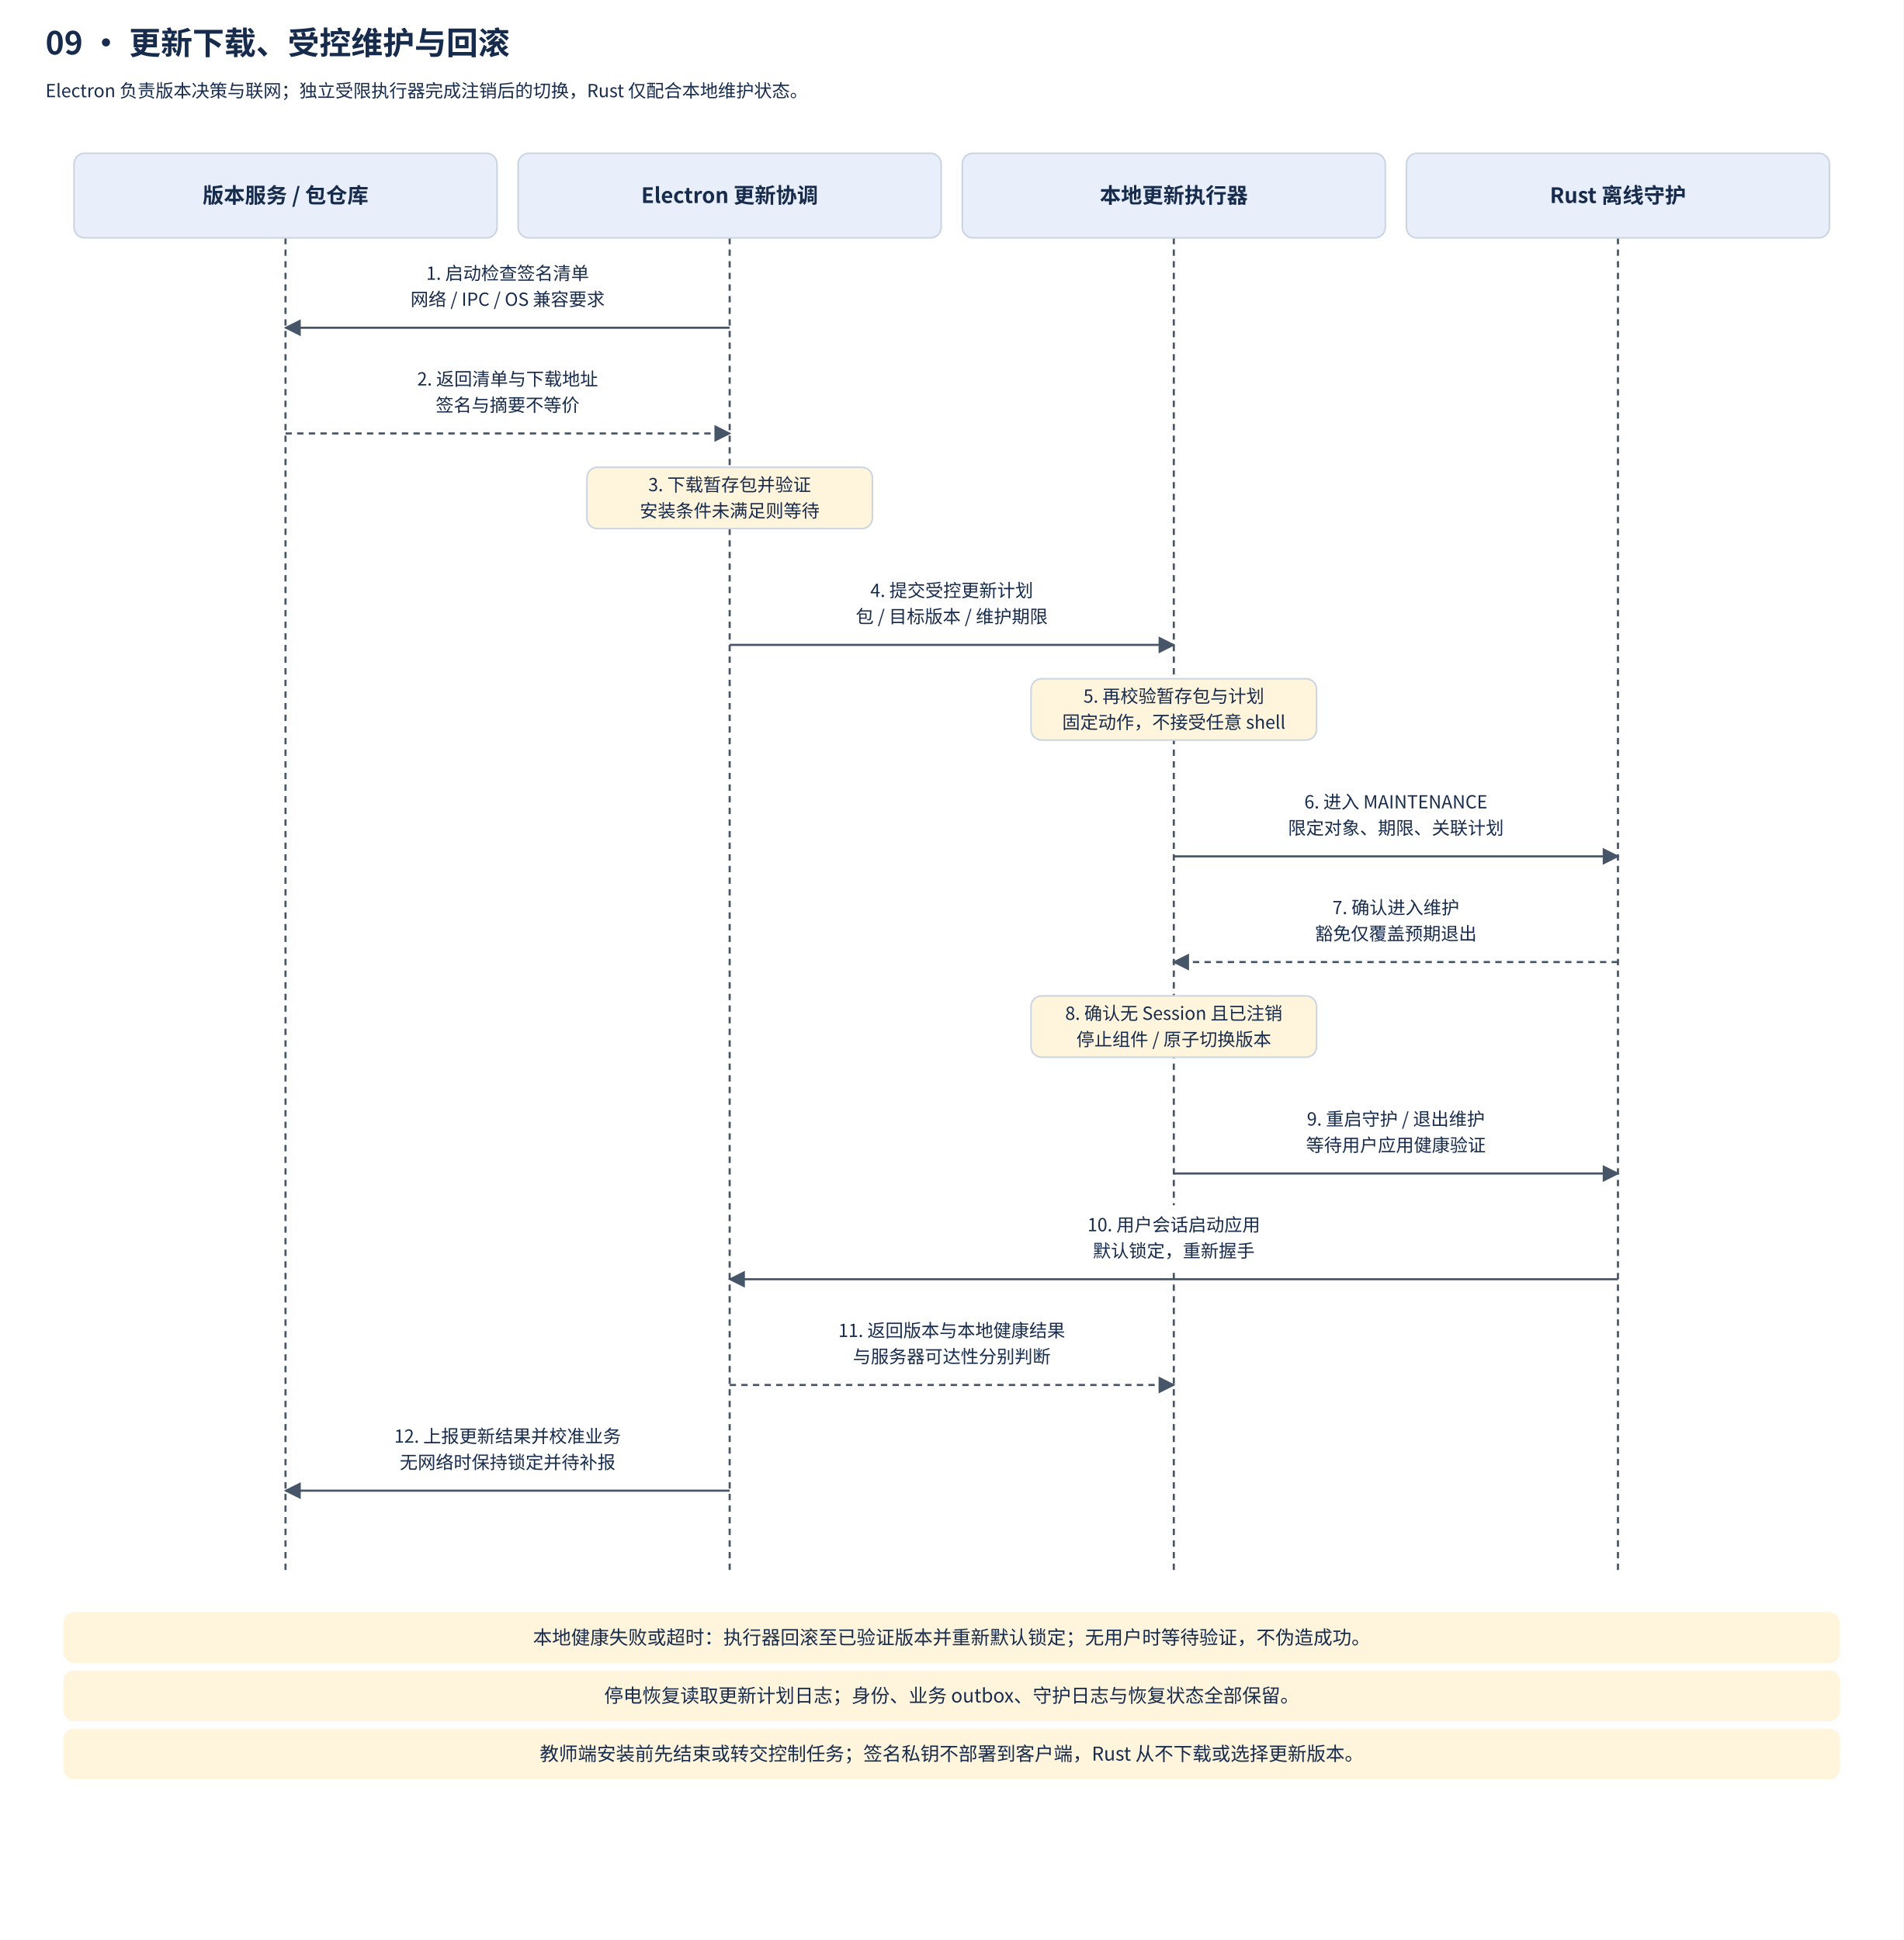
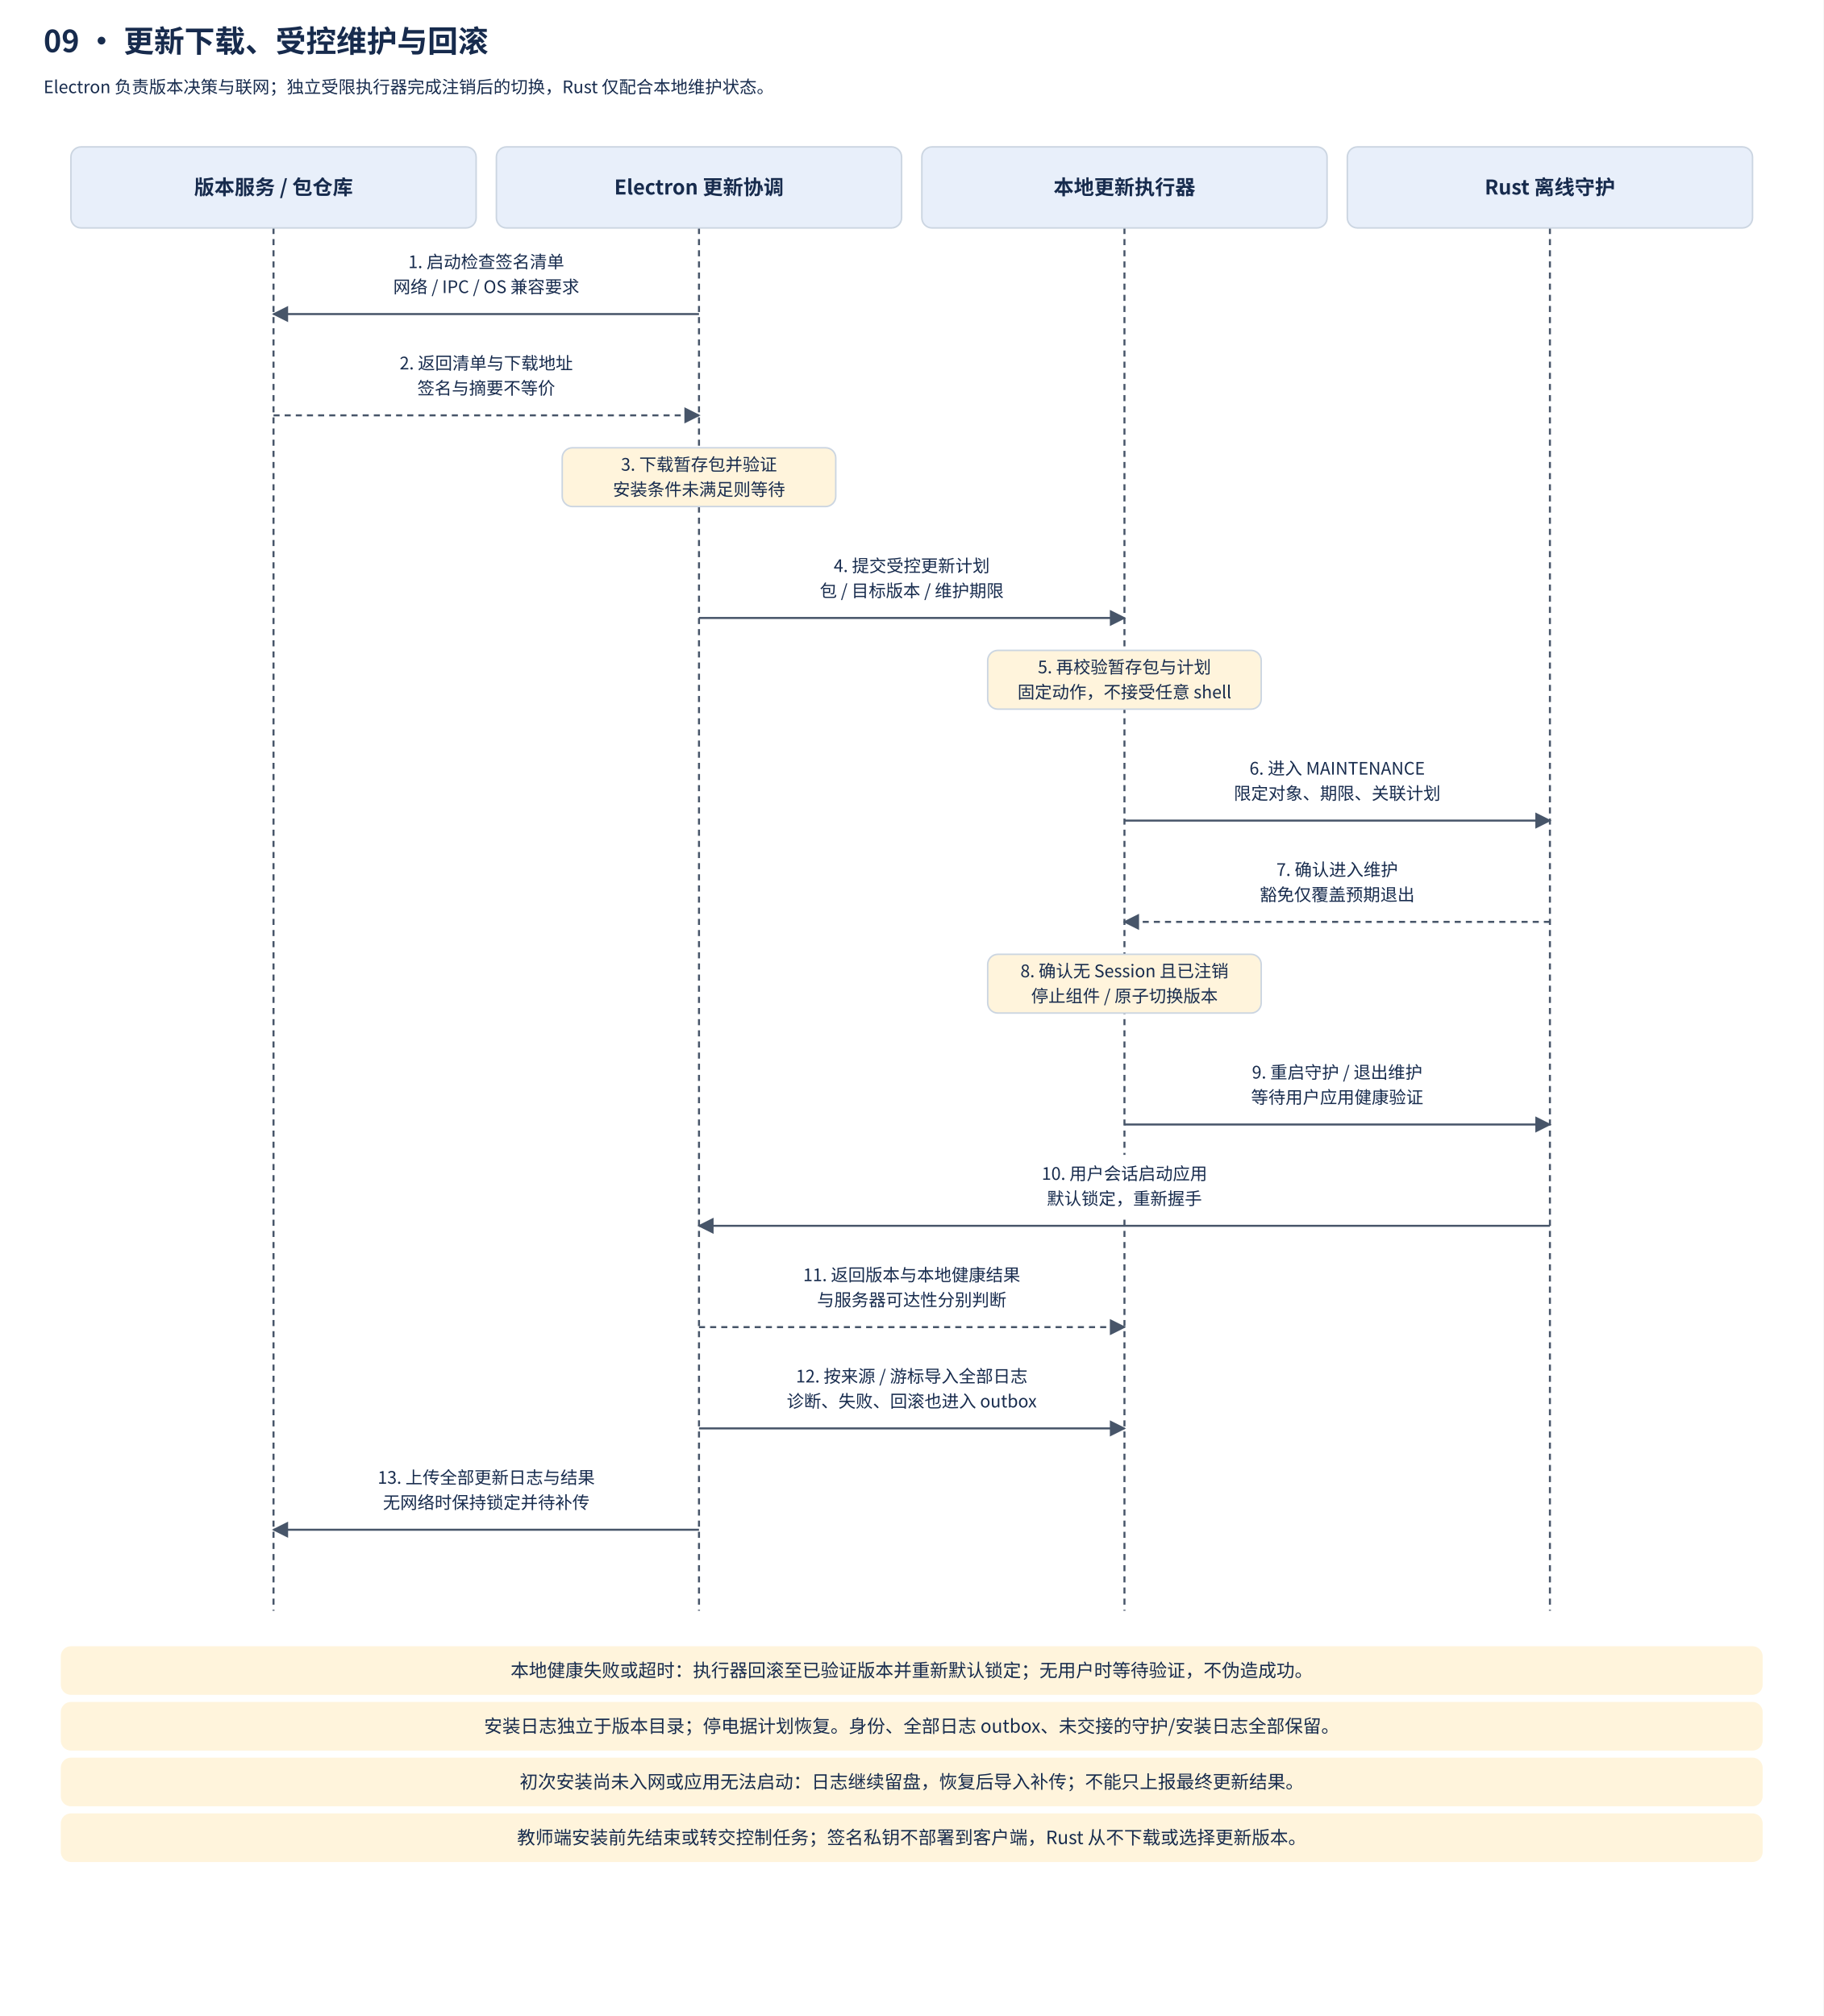
- <svg xmlns="http://www.w3.org/2000/svg" width="1800" height="1835" viewBox="0 0 1800 1835" role="img" aria-labelledby="title desc">
+ <svg xmlns="http://www.w3.org/2000/svg" width="1800" height="1990" viewBox="0 0 1800 1990" role="img" aria-labelledby="title desc">
  <defs>
    <marker id="arrow" viewBox="0 0 10 10" refX="9" refY="5" markerWidth="8" markerHeight="8" orient="auto-start-reverse">
      <path d="M 0 0 L 10 5 L 0 10 z" fill="#475569" />
    </marker>
  </defs>
-   <rect width="1800" height="1835" fill="#ffffff" />
-   <polyline points="270.0,225 270.0,1490" fill="none" stroke="#475569" stroke-width="2" stroke-linejoin="round" stroke-dasharray="6 5" />
-   <polyline points="690.0,225 690.0,1490" fill="none" stroke="#475569" stroke-width="2" stroke-linejoin="round" stroke-dasharray="6 5" />
-   <polyline points="1110.0,225 1110.0,1490" fill="none" stroke="#475569" stroke-width="2" stroke-linejoin="round" stroke-dasharray="6 5" />
-   <polyline points="1530.0,225 1530.0,1490" fill="none" stroke="#475569" stroke-width="2" stroke-linejoin="round" stroke-dasharray="6 5" />
+   <rect width="1800" height="1990" fill="#ffffff" />
+   <polyline points="270.0,225 270.0,1590" fill="none" stroke="#475569" stroke-width="2" stroke-linejoin="round" stroke-dasharray="6 5" />
+   <polyline points="690.0,225 690.0,1590" fill="none" stroke="#475569" stroke-width="2" stroke-linejoin="round" stroke-dasharray="6 5" />
+   <polyline points="1110.0,225 1110.0,1590" fill="none" stroke="#475569" stroke-width="2" stroke-linejoin="round" stroke-dasharray="6 5" />
+   <polyline points="1530.0,225 1530.0,1590" fill="none" stroke="#475569" stroke-width="2" stroke-linejoin="round" stroke-dasharray="6 5" />
  <polyline points="690.0,310 270.0,310" fill="none" stroke="#475569" stroke-width="2" stroke-linejoin="round" marker-end="url(#arrow)" />
  <polyline points="270.0,410 690.0,410" fill="none" stroke="#475569" stroke-width="2" stroke-linejoin="round" marker-end="url(#arrow)" stroke-dasharray="6 5" />
  <polyline points="690.0,610 1110.0,610" fill="none" stroke="#475569" stroke-width="2" stroke-linejoin="round" marker-end="url(#arrow)" />
  <polyline points="1110.0,810 1530.0,810" fill="none" stroke="#475569" stroke-width="2" stroke-linejoin="round" marker-end="url(#arrow)" />
  <polyline points="1530.0,910 1110.0,910" fill="none" stroke="#475569" stroke-width="2" stroke-linejoin="round" marker-end="url(#arrow)" stroke-dasharray="6 5" />
  <polyline points="1110.0,1110 1530.0,1110" fill="none" stroke="#475569" stroke-width="2" stroke-linejoin="round" marker-end="url(#arrow)" />
  <polyline points="1530.0,1210 690.0,1210" fill="none" stroke="#475569" stroke-width="2" stroke-linejoin="round" marker-end="url(#arrow)" />
  <polyline points="690.0,1310 1110.0,1310" fill="none" stroke="#475569" stroke-width="2" stroke-linejoin="round" marker-end="url(#arrow)" stroke-dasharray="6 5" />
-   <polyline points="690.0,1410 270.0,1410" fill="none" stroke="#475569" stroke-width="2" stroke-linejoin="round" marker-end="url(#arrow)" />
+   <polyline points="690.0,1410 1110.0,1410" fill="none" stroke="#475569" stroke-width="2" stroke-linejoin="round" marker-end="url(#arrow)" />
+   <polyline points="690.0,1510 270.0,1510" fill="none" stroke="#475569" stroke-width="2" stroke-linejoin="round" marker-end="url(#arrow)" />
  <text x="43" y="51.5" text-anchor="start" font-family="Microsoft YaHei, Noto Sans CJK SC, sans-serif" font-size="30" font-weight="600" fill="#172b4d">09 · 更新下载、受控维护与回滚</text>
  <text x="43" y="91.95" text-anchor="start" font-family="Microsoft YaHei, Noto Sans CJK SC, sans-serif" font-size="17" font-weight="400" fill="#172b4d">Electron 负责版本决策与联网；独立受限执行器完成注销后的切换，Rust 仅配合本地维护状态。</text>
  <rect x="70.0" y="145" width="400.0" height="80" rx="10" fill="#e8effa" stroke="#cbd5e1" stroke-width="1.5" />
  <text x="270.0" y="192.0" text-anchor="middle" font-family="Microsoft YaHei, Noto Sans CJK SC, sans-serif" font-size="20" font-weight="600" fill="#172b4d">版本服务 / 包仓库</text>
  <rect x="490.0" y="145" width="400.0" height="80" rx="10" fill="#e8effa" stroke="#cbd5e1" stroke-width="1.5" />
  <text x="690.0" y="192.0" text-anchor="middle" font-family="Microsoft YaHei, Noto Sans CJK SC, sans-serif" font-size="20" font-weight="600" fill="#172b4d">Electron 更新协调</text>
  <rect x="910.0" y="145" width="400.0" height="80" rx="10" fill="#e8effa" stroke="#cbd5e1" stroke-width="1.5" />
  <text x="1110.0" y="192.0" text-anchor="middle" font-family="Microsoft YaHei, Noto Sans CJK SC, sans-serif" font-size="20" font-weight="600" fill="#172b4d">本地更新执行器</text>
  <rect x="1330.0" y="145" width="400.0" height="80" rx="10" fill="#e8effa" stroke="#cbd5e1" stroke-width="1.5" />
  <text x="1530.0" y="192.0" text-anchor="middle" font-family="Microsoft YaHei, Noto Sans CJK SC, sans-serif" font-size="20" font-weight="600" fill="#172b4d">Rust 离线守护</text>
  <rect x="278.0" y="240" width="404.0" height="62" rx="10" fill="#ffffff" stroke="none" stroke-width="1.5" />
  <text x="480.0" y="264.625" text-anchor="middle" font-family="Microsoft YaHei, Noto Sans CJK SC, sans-serif" font-size="17" font-weight="400" fill="#172b4d">1. 启动检查签名清单</text>
  <text x="480.0" y="289.275" text-anchor="middle" font-family="Microsoft YaHei, Noto Sans CJK SC, sans-serif" font-size="17" font-weight="400" fill="#172b4d">网络 / IPC / OS 兼容要求</text>
  <rect x="278.0" y="340" width="404.0" height="62" rx="10" fill="#ffffff" stroke="none" stroke-width="1.5" />
  <text x="480.0" y="364.625" text-anchor="middle" font-family="Microsoft YaHei, Noto Sans CJK SC, sans-serif" font-size="17" font-weight="400" fill="#172b4d">2. 返回清单与下载地址</text>
  <text x="480.0" y="389.275" text-anchor="middle" font-family="Microsoft YaHei, Noto Sans CJK SC, sans-serif" font-size="17" font-weight="400" fill="#172b4d">签名与摘要不等价</text>
  <rect x="555.0" y="442" width="270" height="58" rx="10" fill="#fff4dc" stroke="#cbd5e1" stroke-width="1.5" />
  <text x="690.0" y="464.625" text-anchor="middle" font-family="Microsoft YaHei, Noto Sans CJK SC, sans-serif" font-size="17" font-weight="400" fill="#172b4d">3. 下载暂存包并验证</text>
  <text x="690.0" y="489.275" text-anchor="middle" font-family="Microsoft YaHei, Noto Sans CJK SC, sans-serif" font-size="17" font-weight="400" fill="#172b4d">安装条件未满足则等待</text>
  <rect x="698.0" y="540" width="404.0" height="62" rx="10" fill="#ffffff" stroke="none" stroke-width="1.5" />
  <text x="900.0" y="564.625" text-anchor="middle" font-family="Microsoft YaHei, Noto Sans CJK SC, sans-serif" font-size="17" font-weight="400" fill="#172b4d">4. 提交受控更新计划</text>
  <text x="900.0" y="589.275" text-anchor="middle" font-family="Microsoft YaHei, Noto Sans CJK SC, sans-serif" font-size="17" font-weight="400" fill="#172b4d">包 / 目标版本 / 维护期限</text>
  <rect x="975.0" y="642" width="270" height="58" rx="10" fill="#fff4dc" stroke="#cbd5e1" stroke-width="1.5" />
  <text x="1110.0" y="664.625" text-anchor="middle" font-family="Microsoft YaHei, Noto Sans CJK SC, sans-serif" font-size="17" font-weight="400" fill="#172b4d">5. 再校验暂存包与计划</text>
  <text x="1110.0" y="689.275" text-anchor="middle" font-family="Microsoft YaHei, Noto Sans CJK SC, sans-serif" font-size="17" font-weight="400" fill="#172b4d">固定动作，不接受任意 shell</text>
  <rect x="1118.0" y="740" width="404.0" height="62" rx="10" fill="#ffffff" stroke="none" stroke-width="1.5" />
  <text x="1320.0" y="764.625" text-anchor="middle" font-family="Microsoft YaHei, Noto Sans CJK SC, sans-serif" font-size="17" font-weight="400" fill="#172b4d">6. 进入 MAINTENANCE</text>
  <text x="1320.0" y="789.275" text-anchor="middle" font-family="Microsoft YaHei, Noto Sans CJK SC, sans-serif" font-size="17" font-weight="400" fill="#172b4d">限定对象、期限、关联计划</text>
  <rect x="1118.0" y="840" width="404.0" height="62" rx="10" fill="#ffffff" stroke="none" stroke-width="1.5" />
  <text x="1320.0" y="864.625" text-anchor="middle" font-family="Microsoft YaHei, Noto Sans CJK SC, sans-serif" font-size="17" font-weight="400" fill="#172b4d">7. 确认进入维护</text>
  <text x="1320.0" y="889.275" text-anchor="middle" font-family="Microsoft YaHei, Noto Sans CJK SC, sans-serif" font-size="17" font-weight="400" fill="#172b4d">豁免仅覆盖预期退出</text>
  <rect x="975.0" y="942" width="270" height="58" rx="10" fill="#fff4dc" stroke="#cbd5e1" stroke-width="1.5" />
  <text x="1110.0" y="964.625" text-anchor="middle" font-family="Microsoft YaHei, Noto Sans CJK SC, sans-serif" font-size="17" font-weight="400" fill="#172b4d">8. 确认无 Session 且已注销</text>
  <text x="1110.0" y="989.275" text-anchor="middle" font-family="Microsoft YaHei, Noto Sans CJK SC, sans-serif" font-size="17" font-weight="400" fill="#172b4d">停止组件 / 原子切换版本</text>
  <rect x="1118.0" y="1040" width="404.0" height="62" rx="10" fill="#ffffff" stroke="none" stroke-width="1.5" />
  <text x="1320.0" y="1064.625" text-anchor="middle" font-family="Microsoft YaHei, Noto Sans CJK SC, sans-serif" font-size="17" font-weight="400" fill="#172b4d">9. 重启守护 / 退出维护</text>
  <text x="1320.0" y="1089.275" text-anchor="middle" font-family="Microsoft YaHei, Noto Sans CJK SC, sans-serif" font-size="17" font-weight="400" fill="#172b4d">等待用户应用健康验证</text>
  <rect x="698.0" y="1140" width="824.0" height="62" rx="10" fill="#ffffff" stroke="none" stroke-width="1.5" />
  <text x="1110.0" y="1164.625" text-anchor="middle" font-family="Microsoft YaHei, Noto Sans CJK SC, sans-serif" font-size="17" font-weight="400" fill="#172b4d">10. 用户会话启动应用</text>
  <text x="1110.0" y="1189.275" text-anchor="middle" font-family="Microsoft YaHei, Noto Sans CJK SC, sans-serif" font-size="17" font-weight="400" fill="#172b4d">默认锁定，重新握手</text>
  <rect x="698.0" y="1240" width="404.0" height="62" rx="10" fill="#ffffff" stroke="none" stroke-width="1.5" />
  <text x="900.0" y="1264.625" text-anchor="middle" font-family="Microsoft YaHei, Noto Sans CJK SC, sans-serif" font-size="17" font-weight="400" fill="#172b4d">11. 返回版本与本地健康结果</text>
  <text x="900.0" y="1289.275" text-anchor="middle" font-family="Microsoft YaHei, Noto Sans CJK SC, sans-serif" font-size="17" font-weight="400" fill="#172b4d">与服务器可达性分别判断</text>
-   <rect x="278.0" y="1340" width="404.0" height="62" rx="10" fill="#ffffff" stroke="none" stroke-width="1.5" />
-   <text x="480.0" y="1364.625" text-anchor="middle" font-family="Microsoft YaHei, Noto Sans CJK SC, sans-serif" font-size="17" font-weight="400" fill="#172b4d">12. 上报更新结果并校准业务</text>
-   <text x="480.0" y="1389.275" text-anchor="middle" font-family="Microsoft YaHei, Noto Sans CJK SC, sans-serif" font-size="17" font-weight="400" fill="#172b4d">无网络时保持锁定并待补报</text>
-   <rect x="60" y="1525" width="1680" height="48" rx="10" fill="#fff4dc" stroke="none" stroke-width="1.5" />
-   <text x="900.0" y="1555.3" text-anchor="middle" font-family="Microsoft YaHei, Noto Sans CJK SC, sans-serif" font-size="18" font-weight="400" fill="#172b4d">本地健康失败或超时：执行器回滚至已验证版本并重新默认锁定；无用户时等待验证，不伪造成功。</text>
-   <rect x="60" y="1580" width="1680" height="48" rx="10" fill="#fff4dc" stroke="none" stroke-width="1.5" />
-   <text x="900.0" y="1610.3" text-anchor="middle" font-family="Microsoft YaHei, Noto Sans CJK SC, sans-serif" font-size="18" font-weight="400" fill="#172b4d">停电恢复读取更新计划日志；身份、业务 outbox、守护日志与恢复状态全部保留。</text>
-   <rect x="60" y="1635" width="1680" height="48" rx="10" fill="#fff4dc" stroke="none" stroke-width="1.5" />
-   <text x="900.0" y="1665.3" text-anchor="middle" font-family="Microsoft YaHei, Noto Sans CJK SC, sans-serif" font-size="18" font-weight="400" fill="#172b4d">教师端安装前先结束或转交控制任务；签名私钥不部署到客户端，Rust 从不下载或选择更新版本。</text>
+   <rect x="698.0" y="1340" width="404.0" height="62" rx="10" fill="#ffffff" stroke="none" stroke-width="1.5" />
+   <text x="900.0" y="1364.625" text-anchor="middle" font-family="Microsoft YaHei, Noto Sans CJK SC, sans-serif" font-size="17" font-weight="400" fill="#172b4d">12. 按来源 / 游标导入全部日志</text>
+   <text x="900.0" y="1389.275" text-anchor="middle" font-family="Microsoft YaHei, Noto Sans CJK SC, sans-serif" font-size="17" font-weight="400" fill="#172b4d">诊断、失败、回滚也进入 outbox</text>
+   <rect x="278.0" y="1440" width="404.0" height="62" rx="10" fill="#ffffff" stroke="none" stroke-width="1.5" />
+   <text x="480.0" y="1464.625" text-anchor="middle" font-family="Microsoft YaHei, Noto Sans CJK SC, sans-serif" font-size="17" font-weight="400" fill="#172b4d">13. 上传全部更新日志与结果</text>
+   <text x="480.0" y="1489.275" text-anchor="middle" font-family="Microsoft YaHei, Noto Sans CJK SC, sans-serif" font-size="17" font-weight="400" fill="#172b4d">无网络时保持锁定并待补传</text>
+   <rect x="60" y="1625" width="1680" height="48" rx="10" fill="#fff4dc" stroke="none" stroke-width="1.5" />
+   <text x="900.0" y="1655.3" text-anchor="middle" font-family="Microsoft YaHei, Noto Sans CJK SC, sans-serif" font-size="18" font-weight="400" fill="#172b4d">本地健康失败或超时：执行器回滚至已验证版本并重新默认锁定；无用户时等待验证，不伪造成功。</text>
+   <rect x="60" y="1680" width="1680" height="48" rx="10" fill="#fff4dc" stroke="none" stroke-width="1.5" />
+   <text x="900.0" y="1710.3" text-anchor="middle" font-family="Microsoft YaHei, Noto Sans CJK SC, sans-serif" font-size="18" font-weight="400" fill="#172b4d">安装日志独立于版本目录；停电据计划恢复。身份、全部日志 outbox、未交接的守护/安装日志全部保留。</text>
+   <rect x="60" y="1735" width="1680" height="48" rx="10" fill="#fff4dc" stroke="none" stroke-width="1.5" />
+   <text x="900.0" y="1765.3" text-anchor="middle" font-family="Microsoft YaHei, Noto Sans CJK SC, sans-serif" font-size="18" font-weight="400" fill="#172b4d">初次安装尚未入网或应用无法启动：日志继续留盘，恢复后导入补传；不能只上报最终更新结果。</text>
+   <rect x="60" y="1790" width="1680" height="48" rx="10" fill="#fff4dc" stroke="none" stroke-width="1.5" />
+   <text x="900.0" y="1820.3" text-anchor="middle" font-family="Microsoft YaHei, Noto Sans CJK SC, sans-serif" font-size="18" font-weight="400" fill="#172b4d">教师端安装前先结束或转交控制任务；签名私钥不部署到客户端，Rust 从不下载或选择更新版本。</text>
</svg>
